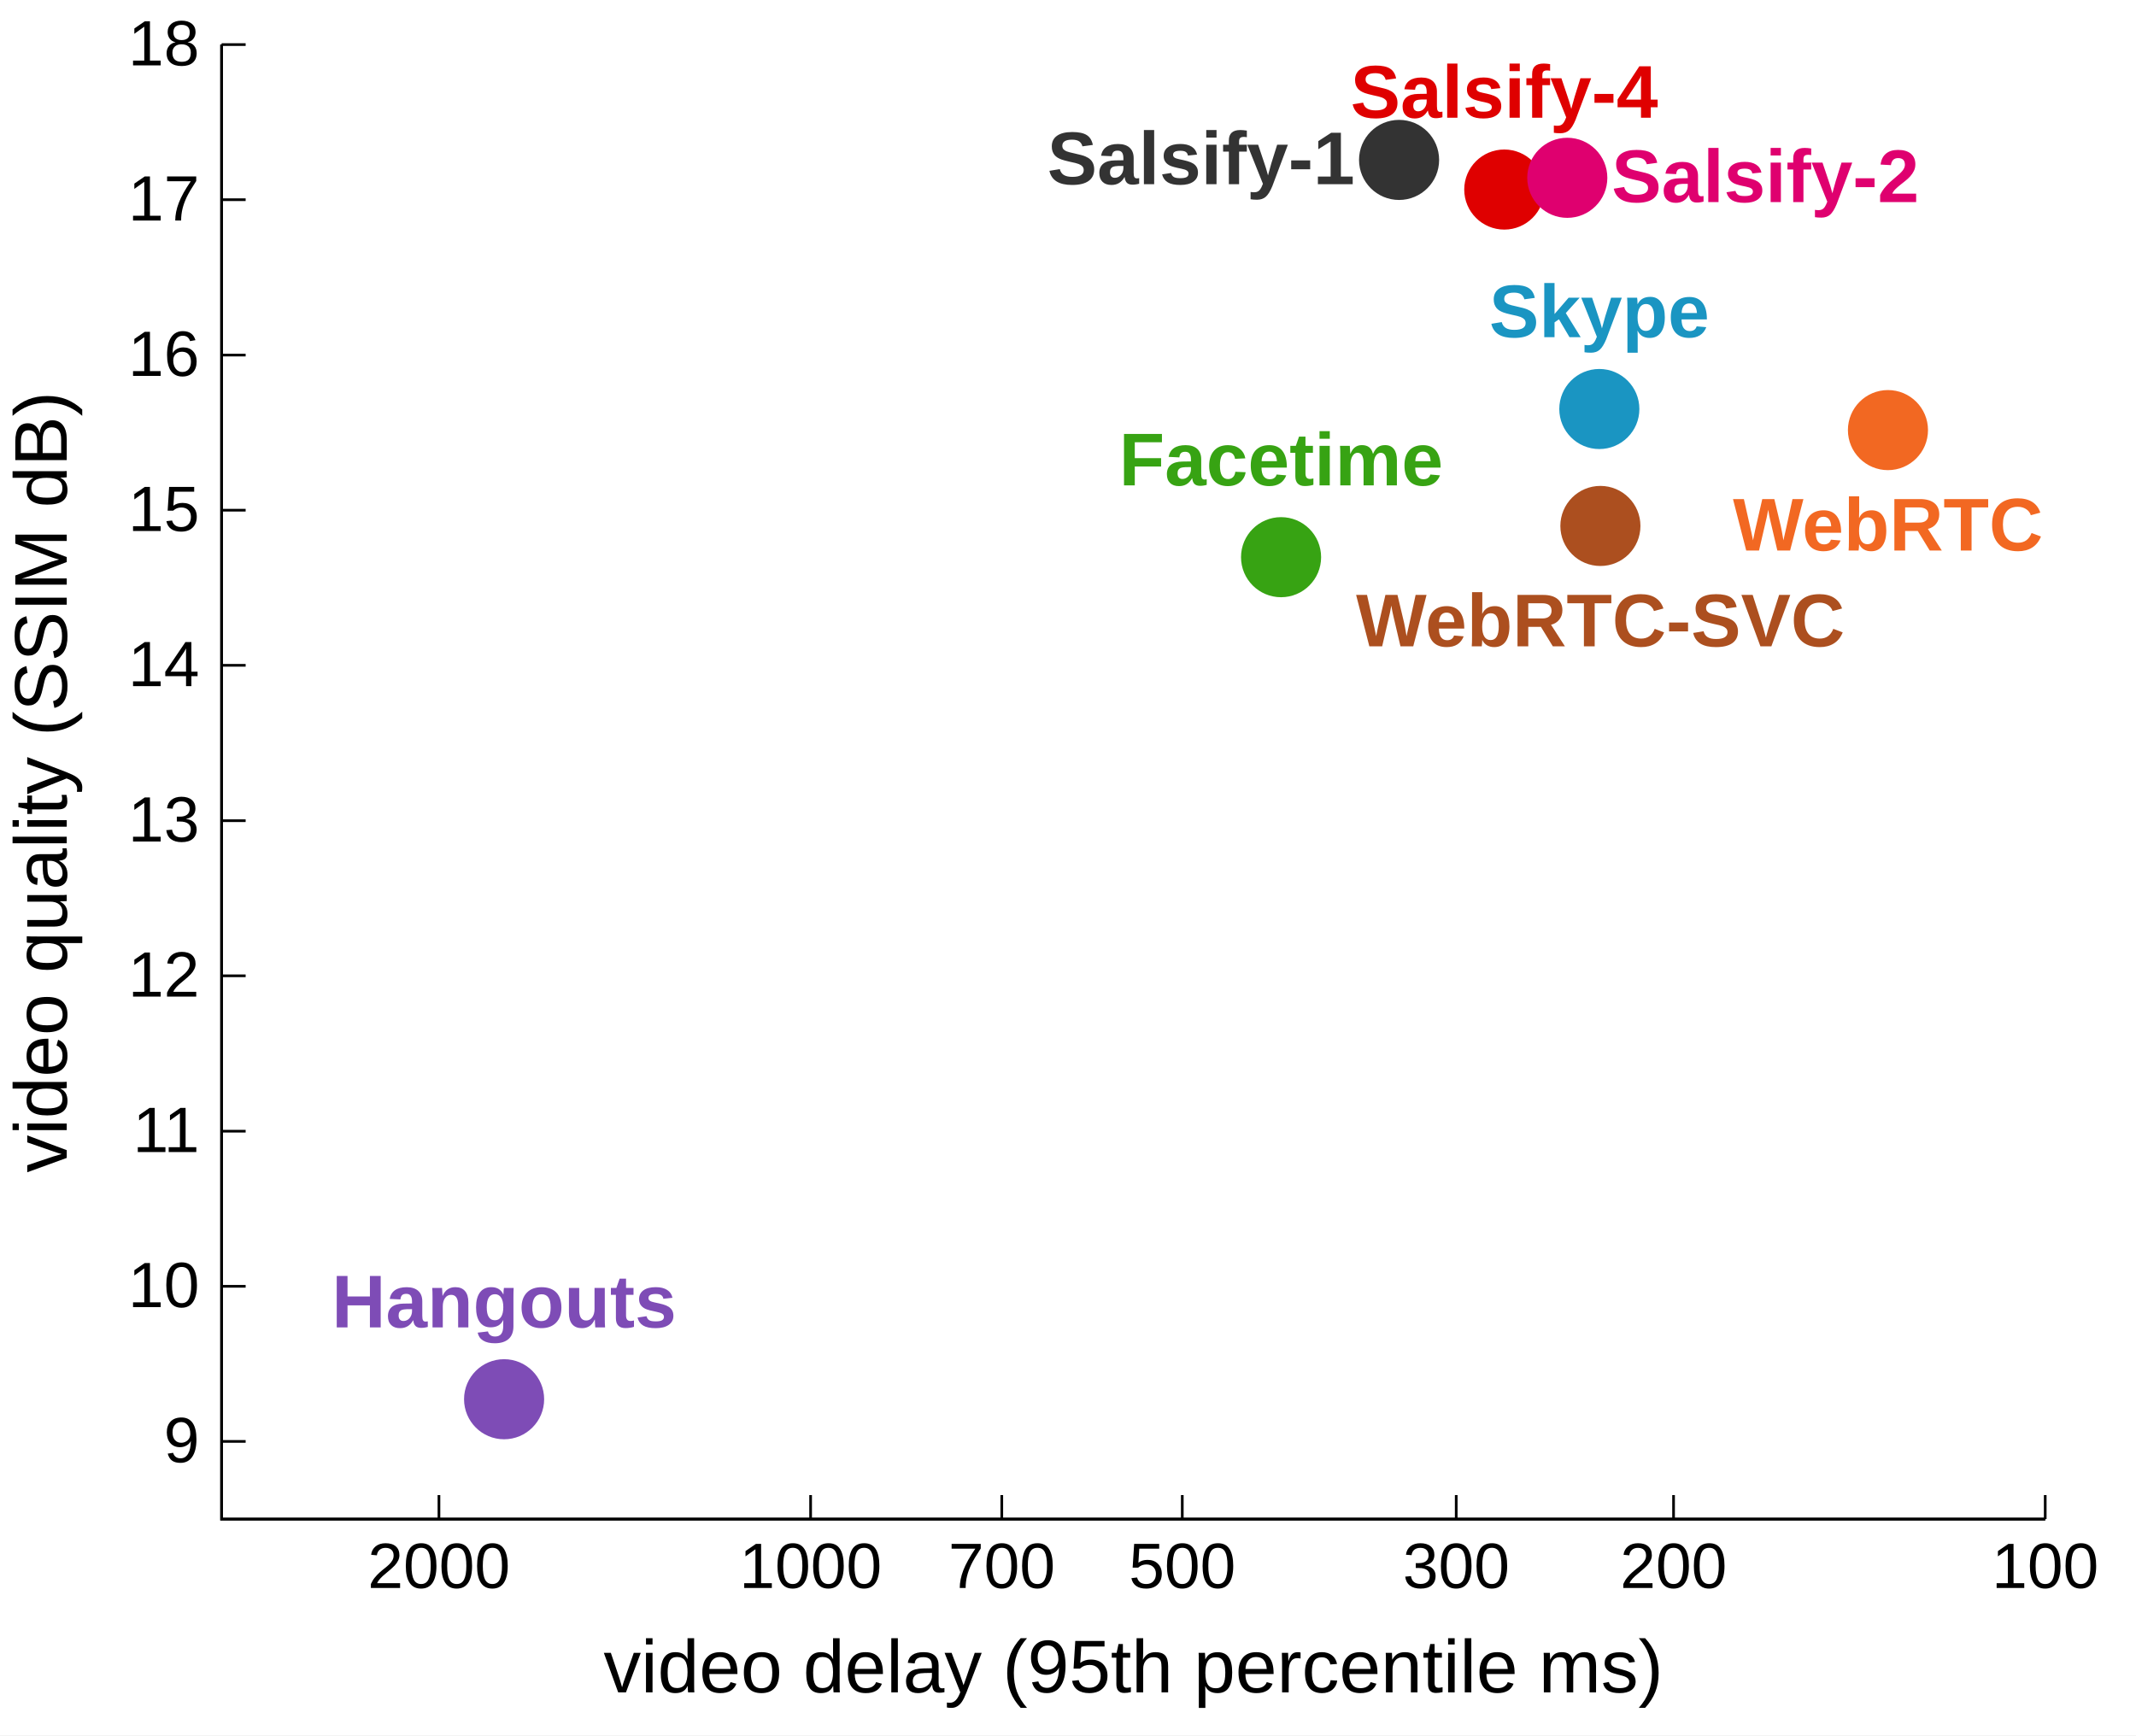
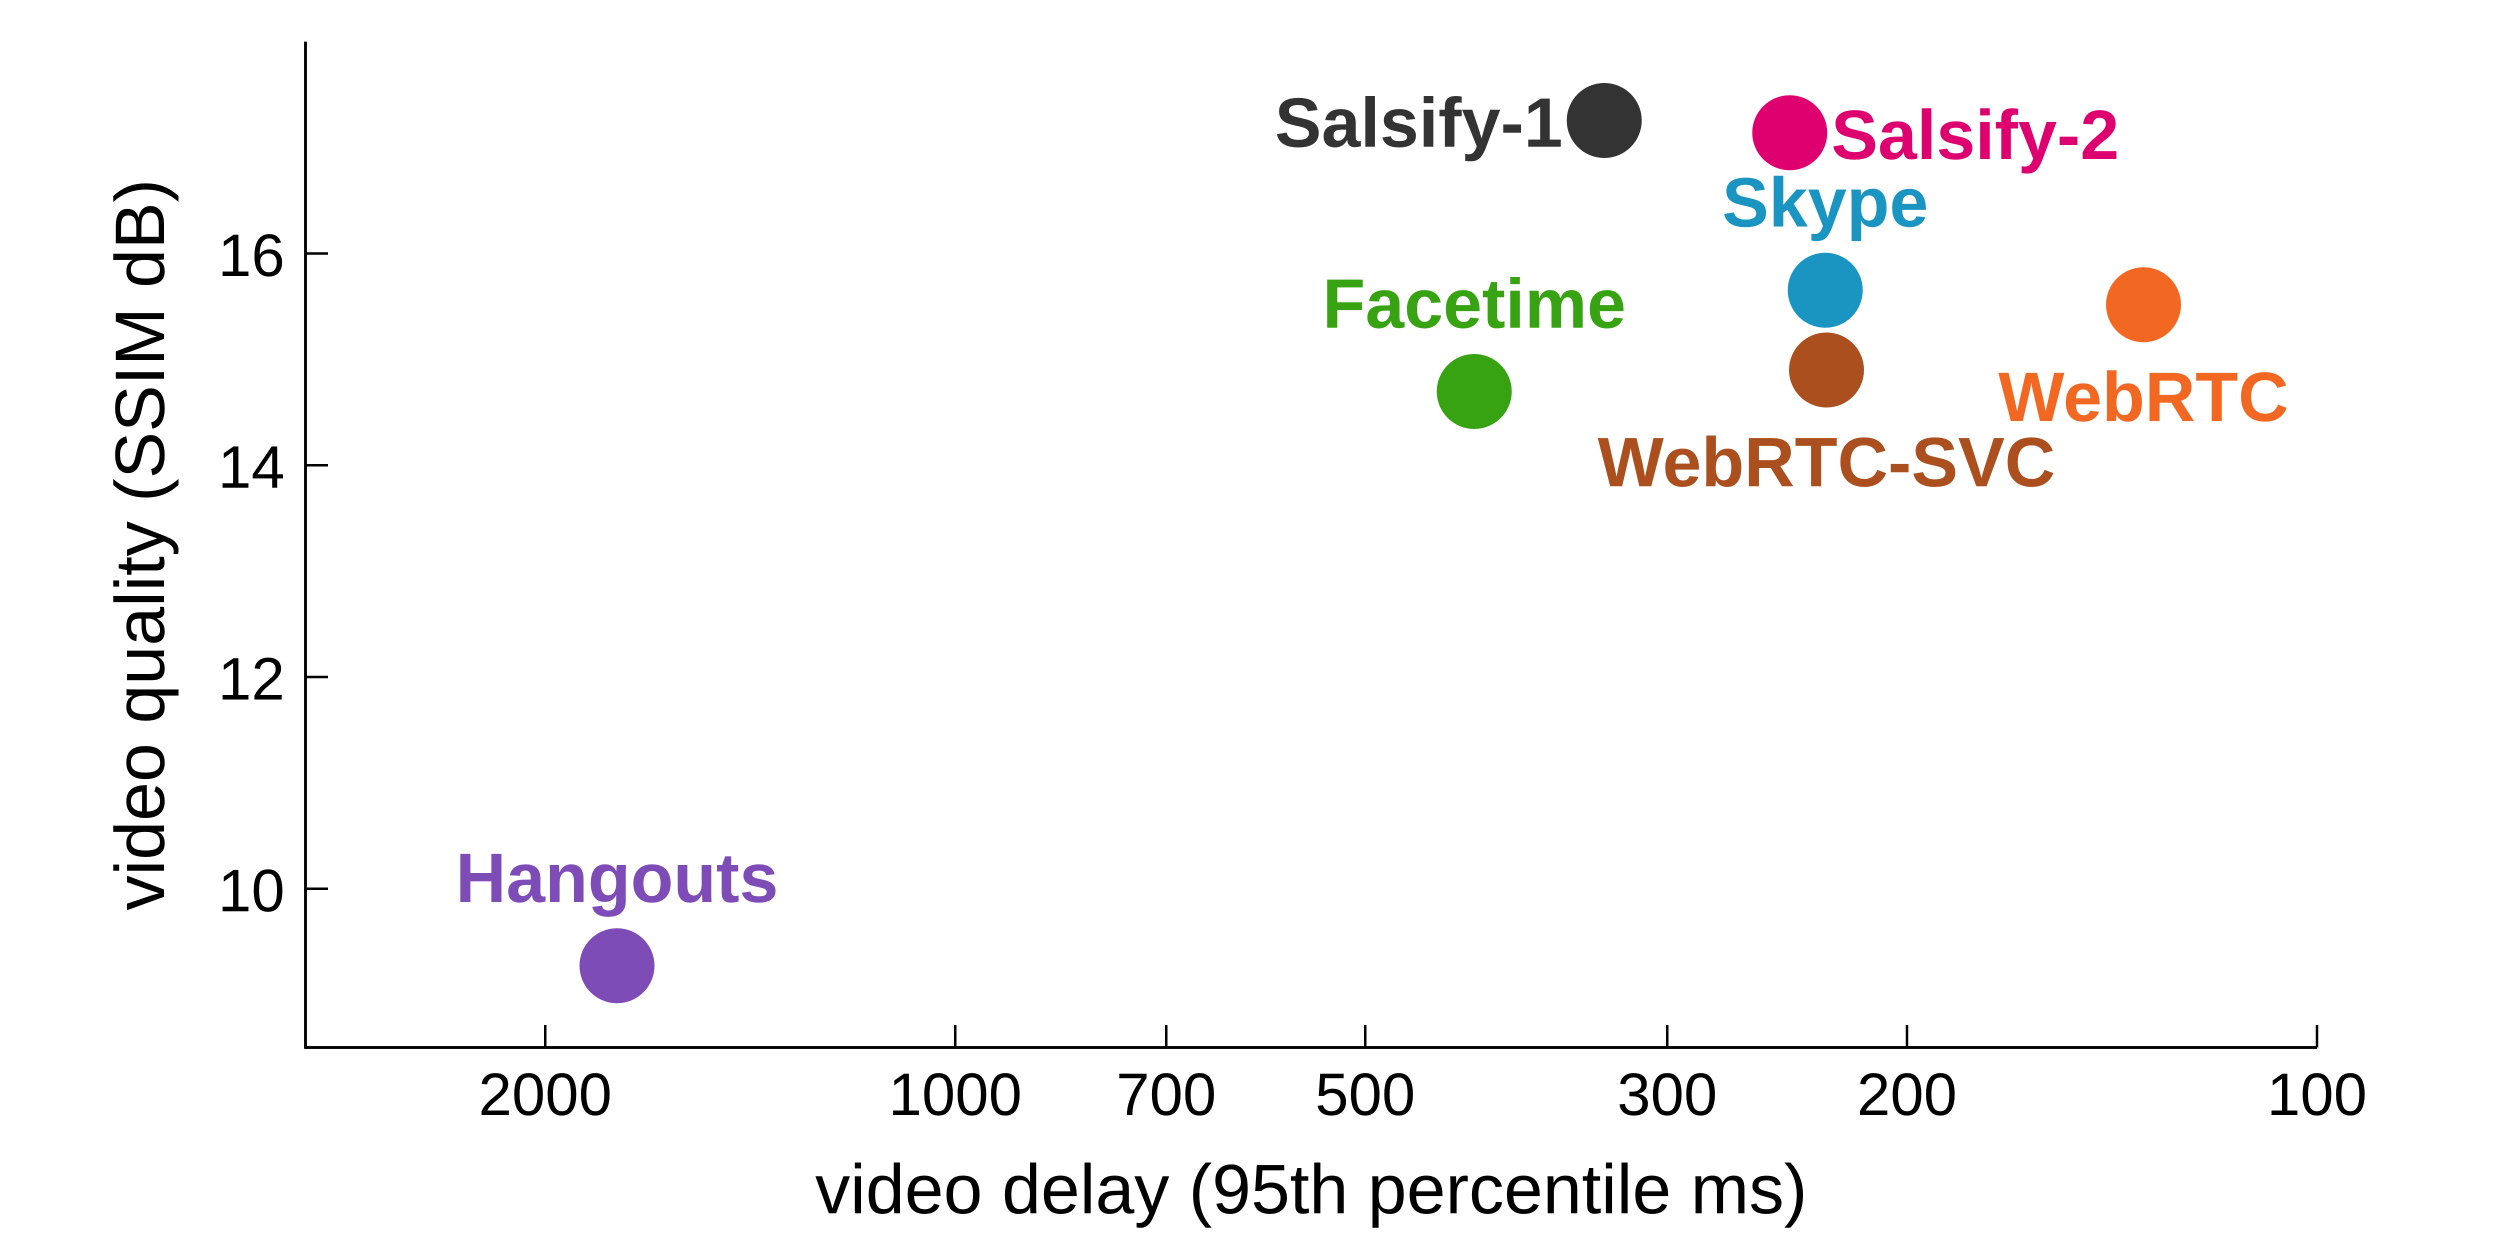
- <svg xmlns="http://www.w3.org/2000/svg" xmlns:xlink="http://www.w3.org/1999/xlink" width="800" height="650" viewBox="0 0 800 650">
+ <svg xmlns="http://www.w3.org/2000/svg" xmlns:xlink="http://www.w3.org/1999/xlink" width="1000" height="500" viewBox="0 0 1000 500">
  <g id="gnuplot_canvas">
-     <rect x="0" y="0" width="800" height="650" fill="#ffffff" />
+     <rect x="0" y="0" width="1000" height="500" fill="#ffffff" />
    <defs>
      <circle id="gpDot" r="0.5" stroke-width="0.5" />
      <path id="gpPt0" stroke-width="0.222" stroke="currentColor" d="M-1,0 h2 M0,-1 v2" />
      <path id="gpPt1" stroke-width="0.222" stroke="currentColor" d="M-1,-1 L1,1 M1,-1 L-1,1" />
      <path id="gpPt2" stroke-width="0.222" stroke="currentColor" d="M-1,0 L1,0 M0,-1 L0,1 M-1,-1 L1,1 M-1,1 L1,-1" />
      <rect id="gpPt3" stroke-width="0.222" stroke="currentColor" x="-1" y="-1" width="2" height="2" />
      <rect id="gpPt4" stroke-width="0.222" stroke="currentColor" fill="currentColor" x="-1" y="-1" width="2" height="2" />
      <circle id="gpPt5" stroke-width="0.222" stroke="currentColor" cx="0" cy="0" r="1" />
      <use xlink:href="#gpPt5" id="gpPt6" fill="currentColor" stroke="none" />
      <path id="gpPt7" stroke-width="0.222" stroke="currentColor" d="M0,-1.33 L-1.33,0.67 L1.33,0.67 z" />
      <use xlink:href="#gpPt7" id="gpPt8" fill="currentColor" stroke="none" />
      <use xlink:href="#gpPt7" id="gpPt9" stroke="currentColor" transform="rotate(180)" />
      <use xlink:href="#gpPt9" id="gpPt10" fill="currentColor" stroke="none" />
      <use xlink:href="#gpPt3" id="gpPt11" stroke="currentColor" transform="rotate(45)" />
      <use xlink:href="#gpPt11" id="gpPt12" fill="currentColor" stroke="none" />
      <path id="gpPt13" stroke-width="0.222" stroke="currentColor" d="M0,1.330 L1.265,0.411 L0.782,-1.067 L-0.782,-1.076 L-1.265,0.411 z" />
      <use xlink:href="#gpPt13" id="gpPt14" fill="currentColor" stroke="none" />
      <filter id="textbox" filterUnits="objectBoundingBox" x="0" y="0" height="1" width="1">
        <feFlood flood-color="#FFFFFF" flood-opacity="1" result="bgnd" />
        <feComposite in="SourceGraphic" in2="bgnd" operator="atop" />
      </filter>
      <filter id="greybox" filterUnits="objectBoundingBox" x="0" y="0" height="1" width="1">
        <feFlood flood-color="lightgrey" flood-opacity="1" result="grey" />
        <feComposite in="SourceGraphic" in2="grey" operator="atop" />
      </filter>
    </defs>
    <g fill="none" color="#FFFFFF" stroke="currentColor" stroke-width="1.00" stroke-linecap="butt" stroke-linejoin="miter">
</g>
    <g fill="none" color="black" stroke="currentColor" stroke-width="1.00" stroke-linecap="butt" stroke-linejoin="miter">
-       <path stroke="black" d="M83.0,539.9 L92.0,539.9  " />
-       <g transform="translate(74.7,547.7)" stroke="none" fill="black" font-family="Arial" font-size="24.00" text-anchor="end">
-         <text>
-           <tspan font-family="Arial"> 9</tspan>
-         </text>
-       </g>
-     </g>
-     <g fill="none" color="black" stroke="currentColor" stroke-width="1.00" stroke-linecap="butt" stroke-linejoin="miter">
-       <path stroke="black" d="M83.0,481.8 L92.0,481.8  " />
-       <g transform="translate(74.7,489.6)" stroke="none" fill="black" font-family="Arial" font-size="24.00" text-anchor="end">
+       <path stroke="black" d="M122.2,355.5 L131.2,355.5  " />
+       <g transform="translate(113.9,364.5)" stroke="none" fill="black" font-family="Arial" font-size="24.00" text-anchor="end">
        <text>
          <tspan font-family="Arial"> 10</tspan>
        </text>
      </g>
    </g>
    <g fill="none" color="black" stroke="currentColor" stroke-width="1.00" stroke-linecap="butt" stroke-linejoin="miter">
-       <path stroke="black" d="M83.0,423.7 L92.0,423.7  " />
-       <g transform="translate(74.7,431.5)" stroke="none" fill="black" font-family="Arial" font-size="24.00" text-anchor="end">
-         <text>
-           <tspan font-family="Arial"> 11</tspan>
-         </text>
-       </g>
-     </g>
-     <g fill="none" color="black" stroke="currentColor" stroke-width="1.00" stroke-linecap="butt" stroke-linejoin="miter">
-       <path stroke="black" d="M83.0,365.5 L92.0,365.5  " />
-       <g transform="translate(74.7,373.3)" stroke="none" fill="black" font-family="Arial" font-size="24.00" text-anchor="end">
+       <path stroke="black" d="M122.2,270.8 L131.2,270.8  " />
+       <g transform="translate(113.9,279.8)" stroke="none" fill="black" font-family="Arial" font-size="24.00" text-anchor="end">
        <text>
          <tspan font-family="Arial"> 12</tspan>
        </text>
      </g>
    </g>
    <g fill="none" color="black" stroke="currentColor" stroke-width="1.00" stroke-linecap="butt" stroke-linejoin="miter">
-       <path stroke="black" d="M83.0,307.4 L92.0,307.4  " />
-       <g transform="translate(74.7,315.2)" stroke="none" fill="black" font-family="Arial" font-size="24.00" text-anchor="end">
-         <text>
-           <tspan font-family="Arial"> 13</tspan>
-         </text>
-       </g>
-     </g>
-     <g fill="none" color="black" stroke="currentColor" stroke-width="1.00" stroke-linecap="butt" stroke-linejoin="miter">
-       <path stroke="black" d="M83.0,249.2 L92.0,249.2  " />
-       <g transform="translate(74.7,257.0)" stroke="none" fill="black" font-family="Arial" font-size="24.00" text-anchor="end">
+       <path stroke="black" d="M122.2,186.1 L131.2,186.1  " />
+       <g transform="translate(113.9,195.1)" stroke="none" fill="black" font-family="Arial" font-size="24.00" text-anchor="end">
        <text>
          <tspan font-family="Arial"> 14</tspan>
        </text>
      </g>
    </g>
    <g fill="none" color="black" stroke="currentColor" stroke-width="1.00" stroke-linecap="butt" stroke-linejoin="miter">
-       <path stroke="black" d="M83.0,191.1 L92.0,191.1  " />
-       <g transform="translate(74.7,198.9)" stroke="none" fill="black" font-family="Arial" font-size="24.00" text-anchor="end">
-         <text>
-           <tspan font-family="Arial"> 15</tspan>
-         </text>
-       </g>
-     </g>
-     <g fill="none" color="black" stroke="currentColor" stroke-width="1.00" stroke-linecap="butt" stroke-linejoin="miter">
-       <path stroke="black" d="M83.0,133.0 L92.0,133.0  " />
-       <g transform="translate(74.7,140.8)" stroke="none" fill="black" font-family="Arial" font-size="24.00" text-anchor="end">
+       <path stroke="black" d="M122.2,101.4 L131.2,101.4  " />
+       <g transform="translate(113.9,110.4)" stroke="none" fill="black" font-family="Arial" font-size="24.00" text-anchor="end">
        <text>
          <tspan font-family="Arial"> 16</tspan>
        </text>
      </g>
    </g>
    <g fill="none" color="black" stroke="currentColor" stroke-width="1.00" stroke-linecap="butt" stroke-linejoin="miter">
-       <path stroke="black" d="M83.0,74.8 L92.0,74.8  " />
-       <g transform="translate(74.7,82.6)" stroke="none" fill="black" font-family="Arial" font-size="24.00" text-anchor="end">
-         <text>
-           <tspan font-family="Arial"> 17</tspan>
-         </text>
-       </g>
-     </g>
-     <g fill="none" color="black" stroke="currentColor" stroke-width="1.00" stroke-linecap="butt" stroke-linejoin="miter">
-       <path stroke="black" d="M83.0,16.7 L92.0,16.7  " />
-       <g transform="translate(74.7,24.5)" stroke="none" fill="black" font-family="Arial" font-size="24.00" text-anchor="end">
-         <text>
-           <tspan font-family="Arial"> 18</tspan>
-         </text>
-       </g>
-     </g>
-     <g fill="none" color="black" stroke="currentColor" stroke-width="1.00" stroke-linecap="butt" stroke-linejoin="miter">
-       <path stroke="black" d="M766.0,569.0 L766.0,560.0  " />
-       <g transform="translate(766.0,594.8)" stroke="none" fill="black" font-family="Arial" font-size="24.00" text-anchor="middle">
+       <path stroke="black" d="M926.8,419.0 L926.8,410.0  " />
+       <g transform="translate(926.8,446.0)" stroke="none" fill="black" font-family="Arial" font-size="24.00" text-anchor="middle">
        <text>
          <tspan font-family="Arial">100</tspan>
        </text>
      </g>
    </g>
    <g fill="none" color="black" stroke="currentColor" stroke-width="1.00" stroke-linecap="butt" stroke-linejoin="miter">
-       <path stroke="black" d="M626.8,569.0 L626.8,560.0  " />
-       <g transform="translate(626.8,594.8)" stroke="none" fill="black" font-family="Arial" font-size="24.00" text-anchor="middle">
+       <path stroke="black" d="M762.8,419.0 L762.8,410.0  " />
+       <g transform="translate(762.8,446.0)" stroke="none" fill="black" font-family="Arial" font-size="24.00" text-anchor="middle">
        <text>
          <tspan font-family="Arial">200</tspan>
        </text>
      </g>
    </g>
    <g fill="none" color="black" stroke="currentColor" stroke-width="1.00" stroke-linecap="butt" stroke-linejoin="miter">
-       <path stroke="black" d="M545.4,569.0 L545.4,560.0  " />
-       <g transform="translate(545.4,594.8)" stroke="none" fill="black" font-family="Arial" font-size="24.00" text-anchor="middle">
+       <path stroke="black" d="M666.9,419.0 L666.9,410.0  " />
+       <g transform="translate(666.9,446.0)" stroke="none" fill="black" font-family="Arial" font-size="24.00" text-anchor="middle">
        <text>
          <tspan font-family="Arial">300</tspan>
        </text>
      </g>
    </g>
    <g fill="none" color="black" stroke="currentColor" stroke-width="1.00" stroke-linecap="butt" stroke-linejoin="miter">
-       <path stroke="black" d="M442.8,569.0 L442.8,560.0  " />
-       <g transform="translate(442.8,594.8)" stroke="none" fill="black" font-family="Arial" font-size="24.00" text-anchor="middle">
+       <path stroke="black" d="M546.1,419.0 L546.1,410.0  " />
+       <g transform="translate(546.1,446.0)" stroke="none" fill="black" font-family="Arial" font-size="24.00" text-anchor="middle">
        <text>
          <tspan font-family="Arial">500</tspan>
        </text>
      </g>
    </g>
    <g fill="none" color="black" stroke="currentColor" stroke-width="1.00" stroke-linecap="butt" stroke-linejoin="miter">
-       <path stroke="black" d="M375.2,569.0 L375.2,560.0  " />
-       <g transform="translate(375.2,594.8)" stroke="none" fill="black" font-family="Arial" font-size="24.00" text-anchor="middle">
+       <path stroke="black" d="M466.5,419.0 L466.5,410.0  " />
+       <g transform="translate(466.5,446.0)" stroke="none" fill="black" font-family="Arial" font-size="24.00" text-anchor="middle">
        <text>
          <tspan font-family="Arial">700</tspan>
        </text>
      </g>
    </g>
    <g fill="none" color="black" stroke="currentColor" stroke-width="1.00" stroke-linecap="butt" stroke-linejoin="miter">
-       <path stroke="black" d="M303.6,569.0 L303.6,560.0  " />
-       <g transform="translate(303.6,594.8)" stroke="none" fill="black" font-family="Arial" font-size="24.00" text-anchor="middle">
+       <path stroke="black" d="M382.1,419.0 L382.1,410.0  " />
+       <g transform="translate(382.1,446.0)" stroke="none" fill="black" font-family="Arial" font-size="24.00" text-anchor="middle">
        <text>
          <tspan font-family="Arial">1000</tspan>
        </text>
      </g>
    </g>
    <g fill="none" color="black" stroke="currentColor" stroke-width="1.00" stroke-linecap="butt" stroke-linejoin="miter">
-       <path stroke="black" d="M164.4,569.0 L164.4,560.0  " />
-       <g transform="translate(164.4,594.8)" stroke="none" fill="black" font-family="Arial" font-size="24.00" text-anchor="middle">
+       <path stroke="black" d="M218.1,419.0 L218.1,410.0  " />
+       <g transform="translate(218.1,446.0)" stroke="none" fill="black" font-family="Arial" font-size="24.00" text-anchor="middle">
        <text>
          <tspan font-family="Arial">2000</tspan>
        </text>
      </g>
    </g>
    <g fill="none" color="black" stroke="currentColor" stroke-width="1.00" stroke-linecap="butt" stroke-linejoin="miter">
</g>
    <g fill="none" color="black" stroke="currentColor" stroke-width="1.00" stroke-linecap="butt" stroke-linejoin="miter">
-       <path stroke="black" d="M83.0,16.7 L83.0,569.0 L766.0,569.0 M766.0,16.7 M83.0,16.7  " />
-     </g>
-     <g fill="none" color="black" stroke="currentColor" stroke-width="1.00" stroke-linecap="butt" stroke-linejoin="miter">
-       <g transform="translate(25.0,292.9) rotate(270)" stroke="none" fill="black" font-family="Arial" font-size="28.00" text-anchor="middle">
+       <path stroke="black" d="M122.2,16.7 L122.2,419.0 L926.8,419.0 M926.8,16.7 M122.2,16.7  " />
+     </g>
+     <g fill="none" color="black" stroke="currentColor" stroke-width="1.00" stroke-linecap="butt" stroke-linejoin="miter">
+       <g transform="translate(65.6,217.9) rotate(270)" stroke="none" fill="black" font-family="Arial" font-size="28.00" text-anchor="middle">
        <text>
          <tspan font-family="Arial">video quality (SSIM dB)</tspan>
        </text>
      </g>
    </g>
    <g fill="none" color="black" stroke="currentColor" stroke-width="1.00" stroke-linecap="butt" stroke-linejoin="miter">
-       <g transform="translate(787.8,292.9) rotate(270)" stroke="none" fill="black" font-family="Arial" font-size="12.00" text-anchor="middle">
-         <text />
-       </g>
-     </g>
-     <g fill="none" color="black" stroke="currentColor" stroke-width="1.00" stroke-linecap="butt" stroke-linejoin="miter">
-       <g transform="translate(424.5,633.9)" stroke="none" fill="black" font-family="Arial" font-size="28.00" text-anchor="middle">
+       <g transform="translate(949.2,217.9) rotate(270)" stroke="none" fill="black" font-family="Arial" font-size="12.00" text-anchor="middle">
+         <text />
+       </g>
+     </g>
+     <g fill="none" color="black" stroke="currentColor" stroke-width="1.00" stroke-linecap="butt" stroke-linejoin="miter">
+       <g transform="translate(524.5,485.3)" stroke="none" fill="black" font-family="Arial" font-size="28.00" text-anchor="middle">
        <text>
          <tspan font-family="Arial">video delay (95th percentile ms)</tspan>
        </text>
      </g>
    </g>
    <g fill="none" color="black" stroke="currentColor" stroke-width="1.00" stroke-linecap="butt" stroke-linejoin="miter">
-       <g transform="translate(424.5,29.6)" stroke="none" fill="black" font-family="Arial" font-size="12.00" text-anchor="middle">
-         <text />
-       </g>
-       <g transform="translate(424.5,29.7)" stroke="none" fill="black" font-family="Arial" font-size="12.00" text-anchor="middle">
-         <text />
-       </g>
-     </g>
-     <g fill="none" color="black" stroke="currentColor" stroke-width="1.00" stroke-linecap="butt" stroke-linejoin="miter">
-       <g transform="translate(41.5,632.3)" stroke="none" fill="black" font-family="Arial" font-size="12.00" text-anchor="start">
+       <g transform="translate(524.5,30.2)" stroke="none" fill="black" font-family="Arial" font-size="12.00" text-anchor="middle">
+         <text />
+       </g>
+       <g transform="translate(524.5,30.3)" stroke="none" fill="black" font-family="Arial" font-size="12.00" text-anchor="middle">
+         <text />
+       </g>
+     </g>
+     <g fill="none" color="black" stroke="currentColor" stroke-width="1.00" stroke-linecap="butt" stroke-linejoin="miter">
+       <g transform="translate(80.7,482.9)" stroke="none" fill="black" font-family="Arial" font-size="12.00" text-anchor="start">
        <text />
      </g>
    </g>
    <g id="gnuplot_plot_1">
      <g fill="none" color="black" stroke="currentColor" stroke-width="1.00" stroke-linecap="butt" stroke-linejoin="miter">
-         <path stroke="rgb(172,  79,  31)" d="M599.4,197.0  " />
-         <use xlink:href="#gpPt6" transform="translate(599.4,197.0) scale(13.50)" color="rgb(172,  79,  31)" />
+         <path stroke="rgb(172,  79,  31)" d="M730.6,148.0  " />
+         <use xlink:href="#gpPt6" transform="translate(730.6,148.0) scale(13.50)" color="rgb(172,  79,  31)" />
      </g>
    </g>
    <g id="gnuplot_plot_2">
      <g fill="none" color="black" stroke="currentColor" stroke-width="1.00" stroke-linecap="butt" stroke-linejoin="miter">
-         <g transform="translate(599.4,242.1)" stroke="none" fill="rgb(172,79,31)" font-family="Arial:Bold" font-size="28.00" text-anchor="middle">
+         <g transform="translate(730.6,194.5)" stroke="none" fill="rgb(172,79,31)" font-family="Arial:Bold" font-size="28.00" text-anchor="middle">
          <text>
            <tspan font-family="Arial" font-weight="bold">WebRTC-SVC</tspan>
          </text>
        </g>
      </g>
    </g>
    <g id="gnuplot_plot_3">
      <g fill="none" color="black" stroke="currentColor" stroke-width="1.00" stroke-linecap="butt" stroke-linejoin="miter">
-         <path stroke="rgb( 26, 149, 194)" d="M599.0,153.2  " />
-         <use xlink:href="#gpPt6" transform="translate(599.0,153.2) scale(13.50)" color="rgb( 26, 149, 194)" />
+         <path stroke="rgb( 26, 149, 194)" d="M730.1,116.1  " />
+         <use xlink:href="#gpPt6" transform="translate(730.1,116.1) scale(13.50)" color="rgb( 26, 149, 194)" />
      </g>
    </g>
    <g id="gnuplot_plot_4">
      <g fill="none" color="black" stroke="currentColor" stroke-width="1.00" stroke-linecap="butt" stroke-linejoin="miter">
-         <g transform="translate(599.0,126.3)" stroke="none" fill="rgb(26,149,194)" font-family="Arial:Bold" font-size="28.00" text-anchor="middle">
+         <g transform="translate(730.1,90.6)" stroke="none" fill="rgb(26,149,194)" font-family="Arial:Bold" font-size="28.00" text-anchor="middle">
          <text>
            <tspan font-family="Arial" font-weight="bold">Skype</tspan>
          </text>
        </g>
      </g>
    </g>
    <g id="gnuplot_plot_5">
      <g fill="none" color="black" stroke="currentColor" stroke-width="1.00" stroke-linecap="butt" stroke-linejoin="miter">
-         <path stroke="rgb(223,   0,   0)" d="M563.4,71.0  " />
-         <use xlink:href="#gpPt6" transform="translate(563.4,71.0) scale(13.50)" color="rgb(223,   0,   0)" />
+         <path stroke="rgb( 55, 163,  19)" d="M589.7,156.6  " />
+         <use xlink:href="#gpPt6" transform="translate(589.7,156.6) scale(13.50)" color="rgb( 55, 163,  19)" />
      </g>
    </g>
    <g id="gnuplot_plot_6">
      <g fill="none" color="black" stroke="currentColor" stroke-width="1.00" stroke-linecap="butt" stroke-linejoin="miter">
-         <g transform="translate(563.4,44.1)" stroke="none" fill="rgb(223,0,0)" font-family="Arial:Bold" font-size="28.00" text-anchor="middle">
-           <text>
-             <tspan font-family="Arial" font-weight="bold">Salsify-4</tspan>
+         <g transform="translate(589.7,131.1)" stroke="none" fill="rgb(55,163,19)" font-family="Arial:Bold" font-size="28.00" text-anchor="middle">
+           <text>
+             <tspan font-family="Arial" font-weight="bold">Facetime</tspan>
          </text>
        </g>
      </g>
    </g>
    <g id="gnuplot_plot_7">
      <g fill="none" color="black" stroke="currentColor" stroke-width="1.00" stroke-linecap="butt" stroke-linejoin="miter">
-         <path stroke="rgb( 55, 163,  19)" d="M479.8,208.7  " />
-         <use xlink:href="#gpPt6" transform="translate(479.8,208.7) scale(13.50)" color="rgb( 55, 163,  19)" />
+         <path stroke="rgb(126,  76, 182)" d="M246.8,386.3  " />
+         <use xlink:href="#gpPt6" transform="translate(246.8,386.3) scale(13.50)" color="rgb(126,  76, 182)" />
      </g>
    </g>
    <g id="gnuplot_plot_8">
      <g fill="none" color="black" stroke="currentColor" stroke-width="1.00" stroke-linecap="butt" stroke-linejoin="miter">
-         <g transform="translate(479.8,181.8)" stroke="none" fill="rgb(55,163,19)" font-family="Arial:Bold" font-size="28.00" text-anchor="middle">
-           <text>
-             <tspan font-family="Arial" font-weight="bold">Facetime</tspan>
+         <g transform="translate(246.8,360.8)" stroke="none" fill="rgb(126,76,182)" font-family="Arial:Bold" font-size="28.00" text-anchor="middle">
+           <text>
+             <tspan font-family="Arial" font-weight="bold">Hangouts</tspan>
          </text>
        </g>
      </g>
    </g>
    <g id="gnuplot_plot_9">
      <g fill="none" color="black" stroke="currentColor" stroke-width="1.00" stroke-linecap="butt" stroke-linejoin="miter">
-         <path stroke="rgb(126,  76, 182)" d="M188.8,524.1  " />
-         <use xlink:href="#gpPt6" transform="translate(188.8,524.1) scale(13.50)" color="rgb(126,  76, 182)" />
+         <path stroke="rgb( 51,  51,  51)" d="M641.7,48.2  " />
+         <use xlink:href="#gpPt6" transform="translate(641.7,48.2) scale(13.50)" color="rgb( 51,  51,  51)" />
      </g>
    </g>
    <g id="gnuplot_plot_10">
      <g fill="none" color="black" stroke="currentColor" stroke-width="1.00" stroke-linecap="butt" stroke-linejoin="miter">
-         <g transform="translate(188.8,497.2)" stroke="none" fill="rgb(126,76,182)" font-family="Arial:Bold" font-size="28.00" text-anchor="middle">
-           <text>
-             <tspan font-family="Arial" font-weight="bold">Hangouts</tspan>
+         <g transform="translate(625.1,58.7)" stroke="none" fill="rgb(51,51,51)" font-family="Arial:Bold" font-size="28.00" text-anchor="end">
+           <text>
+             <tspan font-family="Arial" font-weight="bold">Salsify-1</tspan>
          </text>
        </g>
      </g>
    </g>
    <g id="gnuplot_plot_11">
      <g fill="none" color="black" stroke="currentColor" stroke-width="1.00" stroke-linecap="butt" stroke-linejoin="miter">
-         <path stroke="rgb( 51,  51,  51)" d="M524.0,59.9  " />
-         <use xlink:href="#gpPt6" transform="translate(524.0,59.9) scale(13.50)" color="rgb( 51,  51,  51)" />
+         <path stroke="rgb(223,   0, 111)" d="M715.9,53.1  " />
+         <use xlink:href="#gpPt6" transform="translate(715.9,53.1) scale(13.50)" color="rgb(223,   0, 111)" />
      </g>
    </g>
    <g id="gnuplot_plot_12">
      <g fill="none" color="black" stroke="currentColor" stroke-width="1.00" stroke-linecap="butt" stroke-linejoin="miter">
-         <g transform="translate(507.4,69.0)" stroke="none" fill="rgb(51,51,51)" font-family="Arial:Bold" font-size="28.00" text-anchor="end">
-           <text>
-             <tspan font-family="Arial" font-weight="bold">Salsify-1</tspan>
+         <g transform="translate(732.5,63.6)" stroke="none" fill="rgb(223,0,111)" font-family="Arial:Bold" font-size="28.00" text-anchor="start">
+           <text>
+             <tspan font-family="Arial" font-weight="bold">Salsify-2</tspan>
          </text>
        </g>
      </g>
    </g>
    <g id="gnuplot_plot_13">
      <g fill="none" color="black" stroke="currentColor" stroke-width="1.00" stroke-linecap="butt" stroke-linejoin="miter">
-         <path stroke="rgb(223,   0, 111)" d="M587.0,66.6  " />
-         <use xlink:href="#gpPt6" transform="translate(587.0,66.6) scale(13.50)" color="rgb(223,   0, 111)" />
+         <path stroke="rgb(242, 104,  34)" d="M857.4,121.9  " />
+         <use xlink:href="#gpPt6" transform="translate(857.4,121.9) scale(13.50)" color="rgb(242, 104,  34)" />
      </g>
    </g>
    <g id="gnuplot_plot_14">
      <g fill="none" color="black" stroke="currentColor" stroke-width="1.00" stroke-linecap="butt" stroke-linejoin="miter">
-         <g transform="translate(603.6,75.7)" stroke="none" fill="rgb(223,0,111)" font-family="Arial:Bold" font-size="28.00" text-anchor="start">
-           <text>
-             <tspan font-family="Arial" font-weight="bold">Salsify-2</tspan>
-           </text>
-         </g>
-       </g>
-     </g>
-     <g id="gnuplot_plot_15">
-       <g fill="none" color="black" stroke="currentColor" stroke-width="1.00" stroke-linecap="butt" stroke-linejoin="miter">
-         <path stroke="rgb(242, 104,  34)" d="M707.1,161.1  " />
-         <use xlink:href="#gpPt6" transform="translate(707.1,161.1) scale(13.50)" color="rgb(242, 104,  34)" />
-       </g>
-     </g>
-     <g id="gnuplot_plot_16">
-       <g fill="none" color="black" stroke="currentColor" stroke-width="1.00" stroke-linecap="butt" stroke-linejoin="miter">
-         <g transform="translate(707.1,206.2)" stroke="none" fill="rgb(242,104,34)" font-family="Arial:Bold" font-size="28.00" text-anchor="middle">
+         <g transform="translate(857.4,168.4)" stroke="none" fill="rgb(242,104,34)" font-family="Arial:Bold" font-size="28.00" text-anchor="middle">
          <text>
            <tspan font-family="Arial" font-weight="bold">WebRTC</tspan>
          </text>
        </g>
      </g>
    </g>
    <g fill="none" color="#FFFFFF" stroke="rgb(242, 104,  34)" stroke-width="2.00" stroke-linecap="butt" stroke-linejoin="miter">
</g>
    <g fill="none" color="black" stroke="currentColor" stroke-width="2.00" stroke-linecap="butt" stroke-linejoin="miter">
</g>
    <g fill="none" color="black" stroke="black" stroke-width="1.00" stroke-linecap="butt" stroke-linejoin="miter">
</g>
    <g fill="none" color="black" stroke="currentColor" stroke-width="1.00" stroke-linecap="butt" stroke-linejoin="miter">
-       <path stroke="black" d="M83.0,16.7 L83.0,569.0 L766.0,569.0 M766.0,16.7 M83.0,16.7  " />
+       <path stroke="black" d="M122.2,16.7 L122.2,419.0 L926.8,419.0 M926.8,16.7 M122.2,16.7  " />
    </g>
    <g fill="none" color="black" stroke="currentColor" stroke-width="1.00" stroke-linecap="butt" stroke-linejoin="miter">
</g>
  </g>
</svg>
